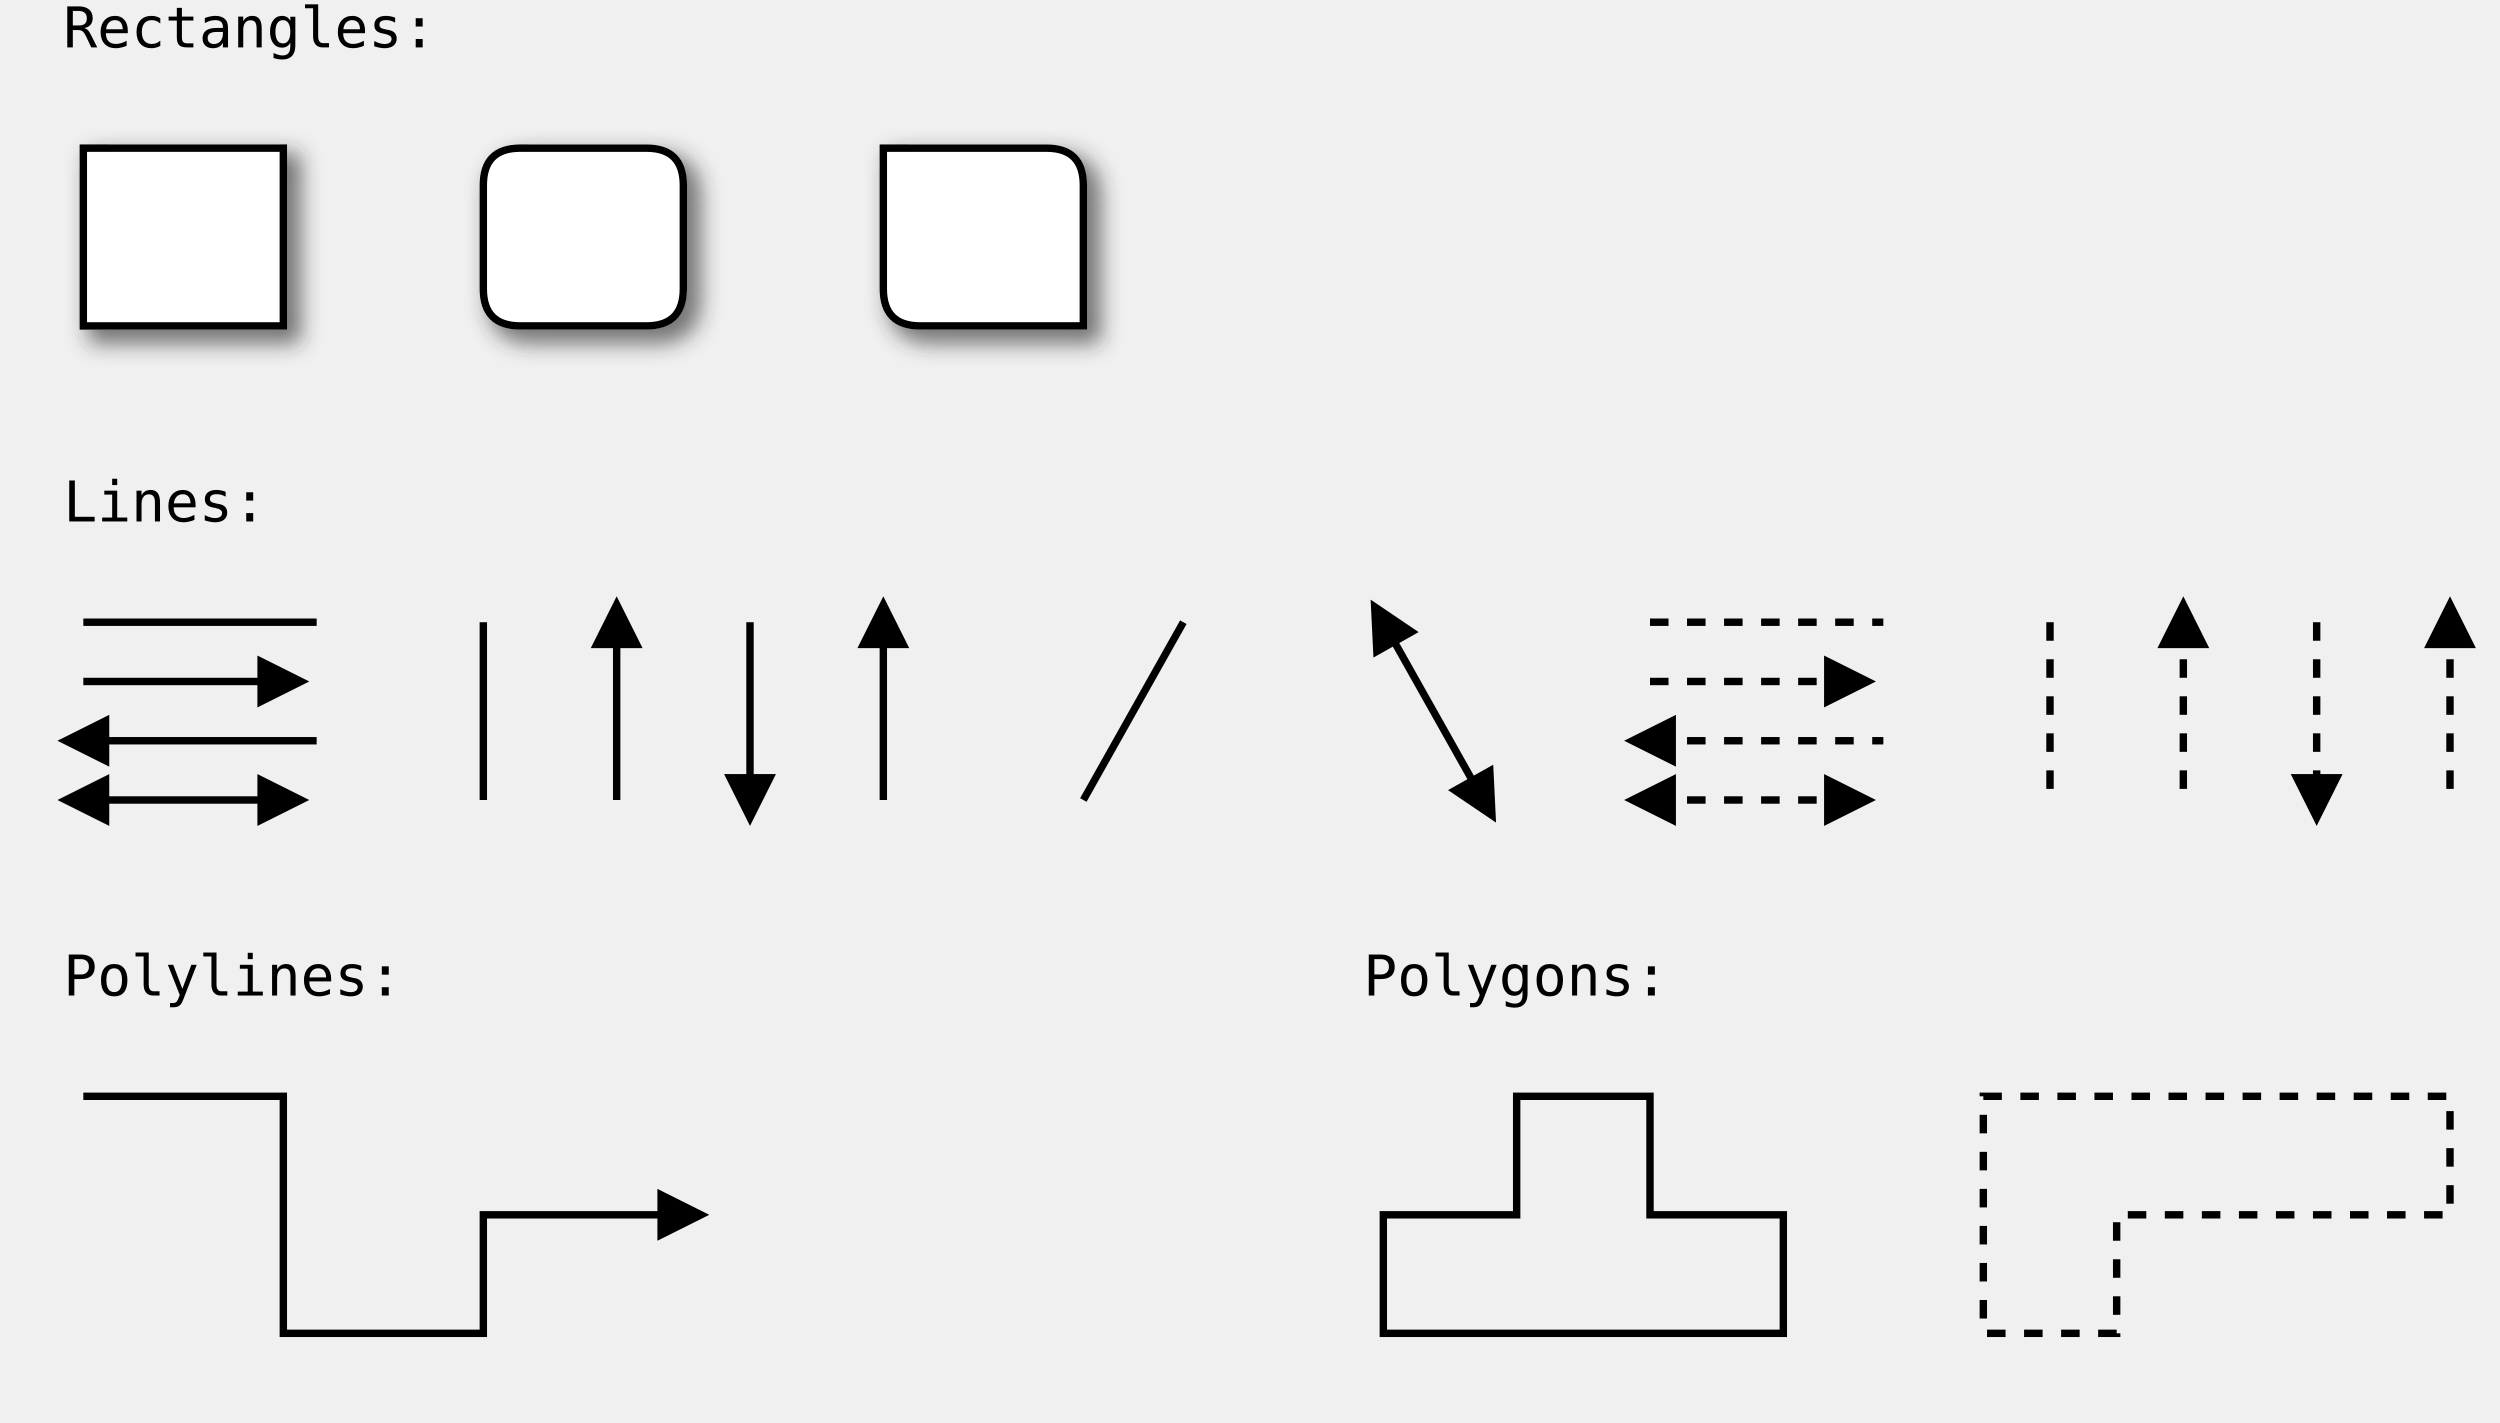
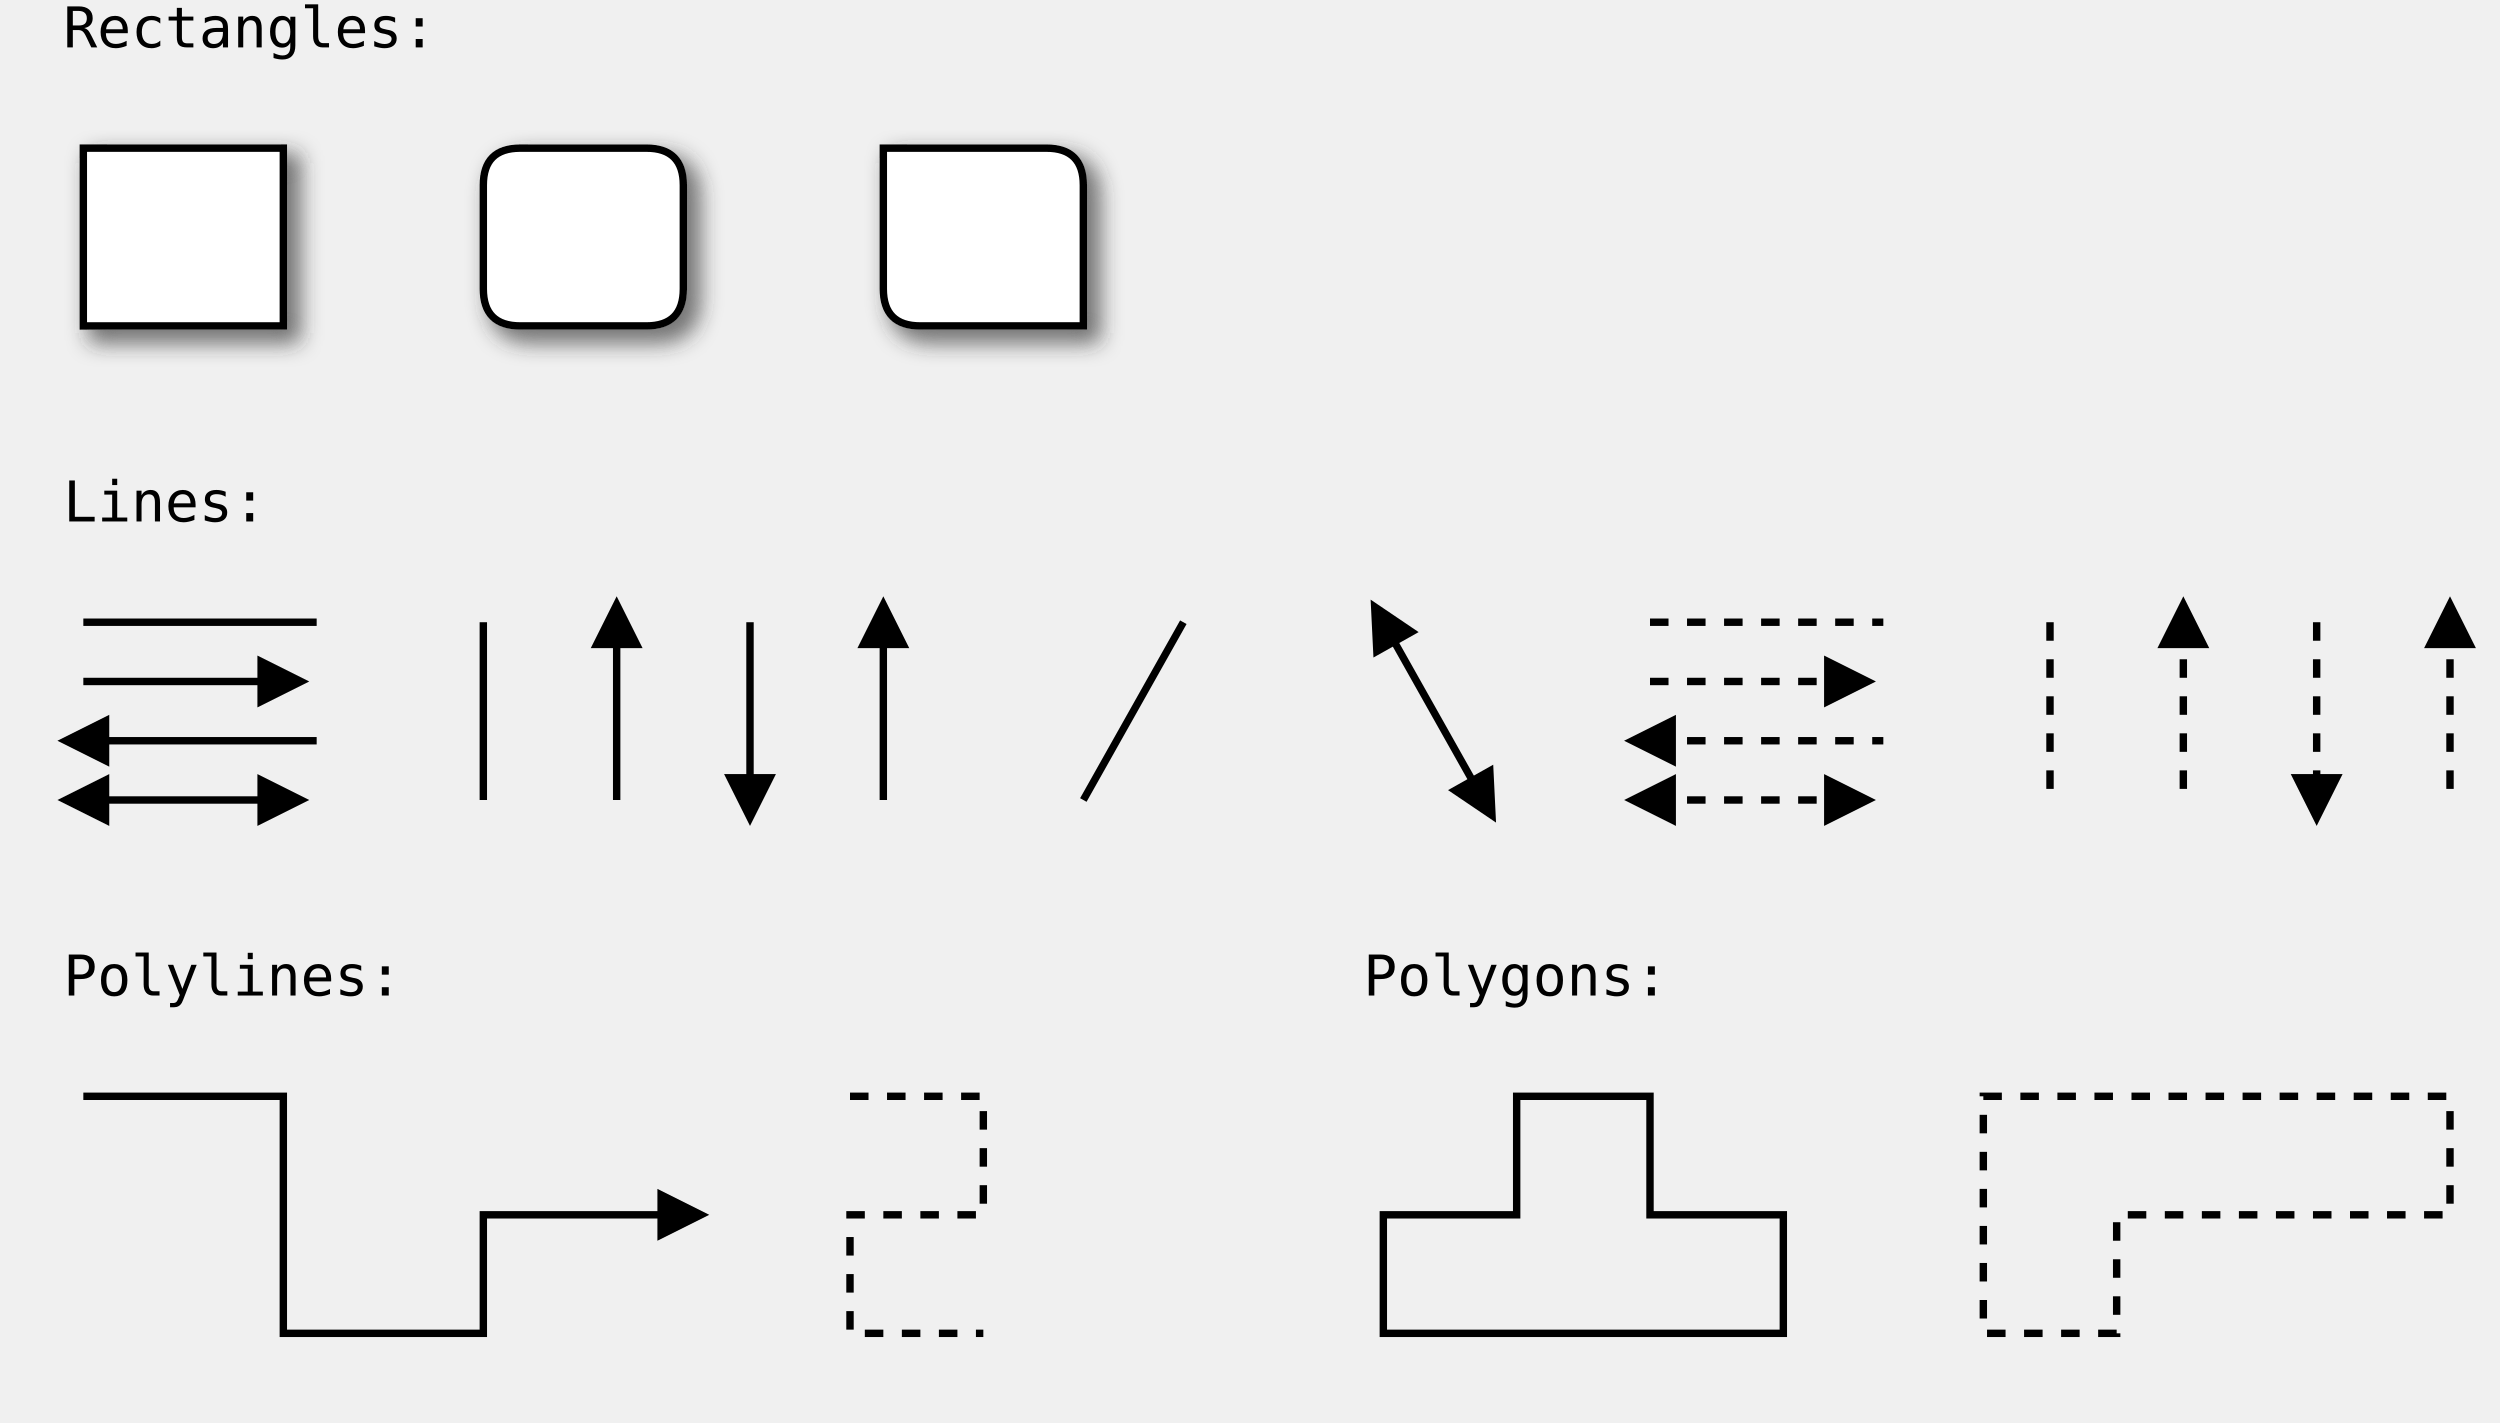
<svg xmlns="http://www.w3.org/2000/svg" width="675.00" height="384.00">
  <defs>
    <filter id="dsFilterNoBlur" height="150%" width="150%">
      <feOffset in="SourceGraphic" result="offOut" dx="3" dy="3" />
      <feColorMatrix in="offOut" result="matrixOut" type="matrix" values="0.2 0 0 0 0 0 0.2 0 0 0 0 0 0.2 0 0 0 0 0 1 0 " />
      <feBlend in="SourceGraphic" in2="matrixOut" mode="normal" />
    </filter>
    <filter id="dsFilter" height="150%" width="150%">
      <feOffset in="SourceGraphic" result="offOut" dx="3" dy="3" />
      <feColorMatrix in="offOut" result="matrixOut" type="matrix" values="0.2 0 0 0 0 0 0.2 0 0 0 0 0 0.2 0 0 0 0 0 1 0 " />
      <feGaussianBlur in="matrixOut" result="blurOut" stdDeviation="3 3" />
      <feBlend in="SourceGraphic" in2="blurOut" mode="normal" />
    </filter>
    <marker id="iPointer" refX="5.00" refY="5.00" markerWidth="8.00" markerHeight="7.00" markerUnits="strokeWidth" orient="auto" viewBox="0 0 10 10">
      <path d="M 10 0 L 10 10 L 0 5 z" />
    </marker>
    <marker id="Pointer" refX="5.00" refY="5.00" markerWidth="8.00" markerHeight="7.00" markerUnits="strokeWidth" orient="auto" viewBox="0 0 10 10">
      <path d="M 0 0 L 10 5 L 0 10 z" />
    </marker>
  </defs>
  <text x="17.10" y="12.80" fill="black" font-family="Consolas,Monaco,Anonymous Pro,Anonymous,Bitstream Sans Mono,monospace" stroke="none" font-size="15.2px">Rectangles:</text>
  <rect x="22.50" y="40.00" width="54.00" height="48.00" fill="white" stroke="black" stroke-width="2" filter="url(#dsFilter)" />
  <path d="M 130.5 50 Q 130.5 40 140.5 40 L 174.5 40 Q 184.5 40 184.5 50 L 184.5 78 Q 184.5 88 174.5 88 L 140.5 88 Q 130.5 88 130.5 78 Z" fill="white" stroke="black" stroke-width="2" filter="url(#dsFilter)" />
  <path d="M 238.5 40 L 282.5 40 Q 292.5 40 292.5 50 L 292.5 88 L 248.5 88 Q 238.5 88 238.5 78 Z" fill="white" stroke="black" stroke-width="2" filter="url(#dsFilter)" />
  <text x="17.10" y="140.80" fill="black" font-family="Consolas,Monaco,Anonymous Pro,Anonymous,Bitstream Sans Mono,monospace" stroke="none" font-size="15.2px">Lines:</text>
  <line x1="22.50" y1="168.00" x2="85.50" y2="168.00" fill="none" stroke="black" stroke-width="2" />
  <line x1="130.50" y1="168.00" x2="130.50" y2="216.00" fill="none" stroke="black" stroke-width="2" />
  <line x1="166.50" y1="168.00" x2="166.50" y2="216.00" fill="none" stroke="black" stroke-width="2" marker-start="url(#iPointer)" />
  <line x1="202.50" y1="168.00" x2="202.50" y2="216.00" fill="none" stroke="black" stroke-width="2" marker-end="url(#Pointer)" />
  <line x1="238.50" y1="168.00" x2="238.50" y2="216.00" fill="none" stroke="black" stroke-width="2" marker-start="url(#iPointer)" />
  <line x1="319.50" y1="168.00" x2="292.50" y2="216.00" fill="none" stroke="black" stroke-width="2" />
  <line x1="373.50" y1="168.00" x2="400.50" y2="216.00" fill="none" stroke="black" stroke-width="2" marker-start="url(#iPointer)" marker-end="url(#Pointer)" />
  <line x1="445.50" y1="168.00" x2="508.50" y2="168.00" fill="none" stroke="black" stroke-width="2" stroke-dasharray="5 5" />
  <line x1="553.50" y1="168.00" x2="553.50" y2="216.00" fill="none" stroke="black" stroke-width="2" stroke-dasharray="5 5" />
  <line x1="589.50" y1="168.00" x2="589.50" y2="216.00" fill="none" stroke="black" stroke-width="2" marker-start="url(#iPointer)" stroke-dasharray="5 5" />
  <line x1="625.50" y1="168.00" x2="625.50" y2="216.00" fill="none" stroke="black" stroke-width="2" marker-end="url(#Pointer)" stroke-dasharray="5 5" />
  <line x1="661.50" y1="168.00" x2="661.50" y2="216.00" fill="none" stroke="black" stroke-width="2" marker-start="url(#iPointer)" stroke-dasharray="5 5" />
  <line x1="22.50" y1="184.00" x2="76.50" y2="184.00" fill="none" stroke="black" stroke-width="2" marker-end="url(#Pointer)" />
  <line x1="445.50" y1="184.00" x2="499.50" y2="184.00" fill="none" stroke="black" stroke-width="2" marker-end="url(#Pointer)" stroke-dasharray="5 5" />
  <line x1="22.50" y1="200.00" x2="85.50" y2="200.00" fill="none" stroke="black" stroke-width="2" marker-start="url(#iPointer)" />
  <line x1="445.50" y1="200.00" x2="508.50" y2="200.00" fill="none" stroke="black" stroke-width="2" marker-start="url(#iPointer)" stroke-dasharray="5 5" />
  <line x1="22.50" y1="216.00" x2="76.50" y2="216.00" fill="none" stroke="black" stroke-width="2" marker-start="url(#iPointer)" marker-end="url(#Pointer)" />
  <line x1="445.50" y1="216.00" x2="499.50" y2="216.00" fill="none" stroke="black" stroke-width="2" marker-start="url(#iPointer)" marker-end="url(#Pointer)" stroke-dasharray="5 5" />
  <text x="17.10" y="268.80" fill="black" font-family="Consolas,Monaco,Anonymous Pro,Anonymous,Bitstream Sans Mono,monospace" stroke="none" font-size="15.2px">Polylines:</text>
  <text x="368.10" y="268.80" fill="black" font-family="Consolas,Monaco,Anonymous Pro,Anonymous,Bitstream Sans Mono,monospace" stroke="none" font-size="15.2px">Polygons:</text>
  <polyline points="22.50,296.00 76.50,296.00 76.50,360.00 130.50,360.00 130.50,328.00 184.50,328.00" fill="none" stroke="black" stroke-width="2" marker-end="url(#Pointer)" />
+   <polyline points="229.50,296.00 265.50,296.00 265.50,328.00 229.50,328.00 229.50,360.00 265.50,360.00" fill="none" stroke="black" stroke-width="2" stroke-dasharray="5 5" />
  <polygon points="409.50,296.00 445.50,296.00 445.50,328.00 481.50,328.00 481.50,360.00 373.50,360.00 373.50,328.00 409.50,328.00" fill="none" stroke="black" stroke-width="2" />
  <polygon points="535.50,296.00 661.50,296.00 661.50,328.00 571.50,328.00 571.50,360.00 535.50,360.00" fill="none" stroke="black" stroke-width="2" stroke-dasharray="5 5" />
</svg>
